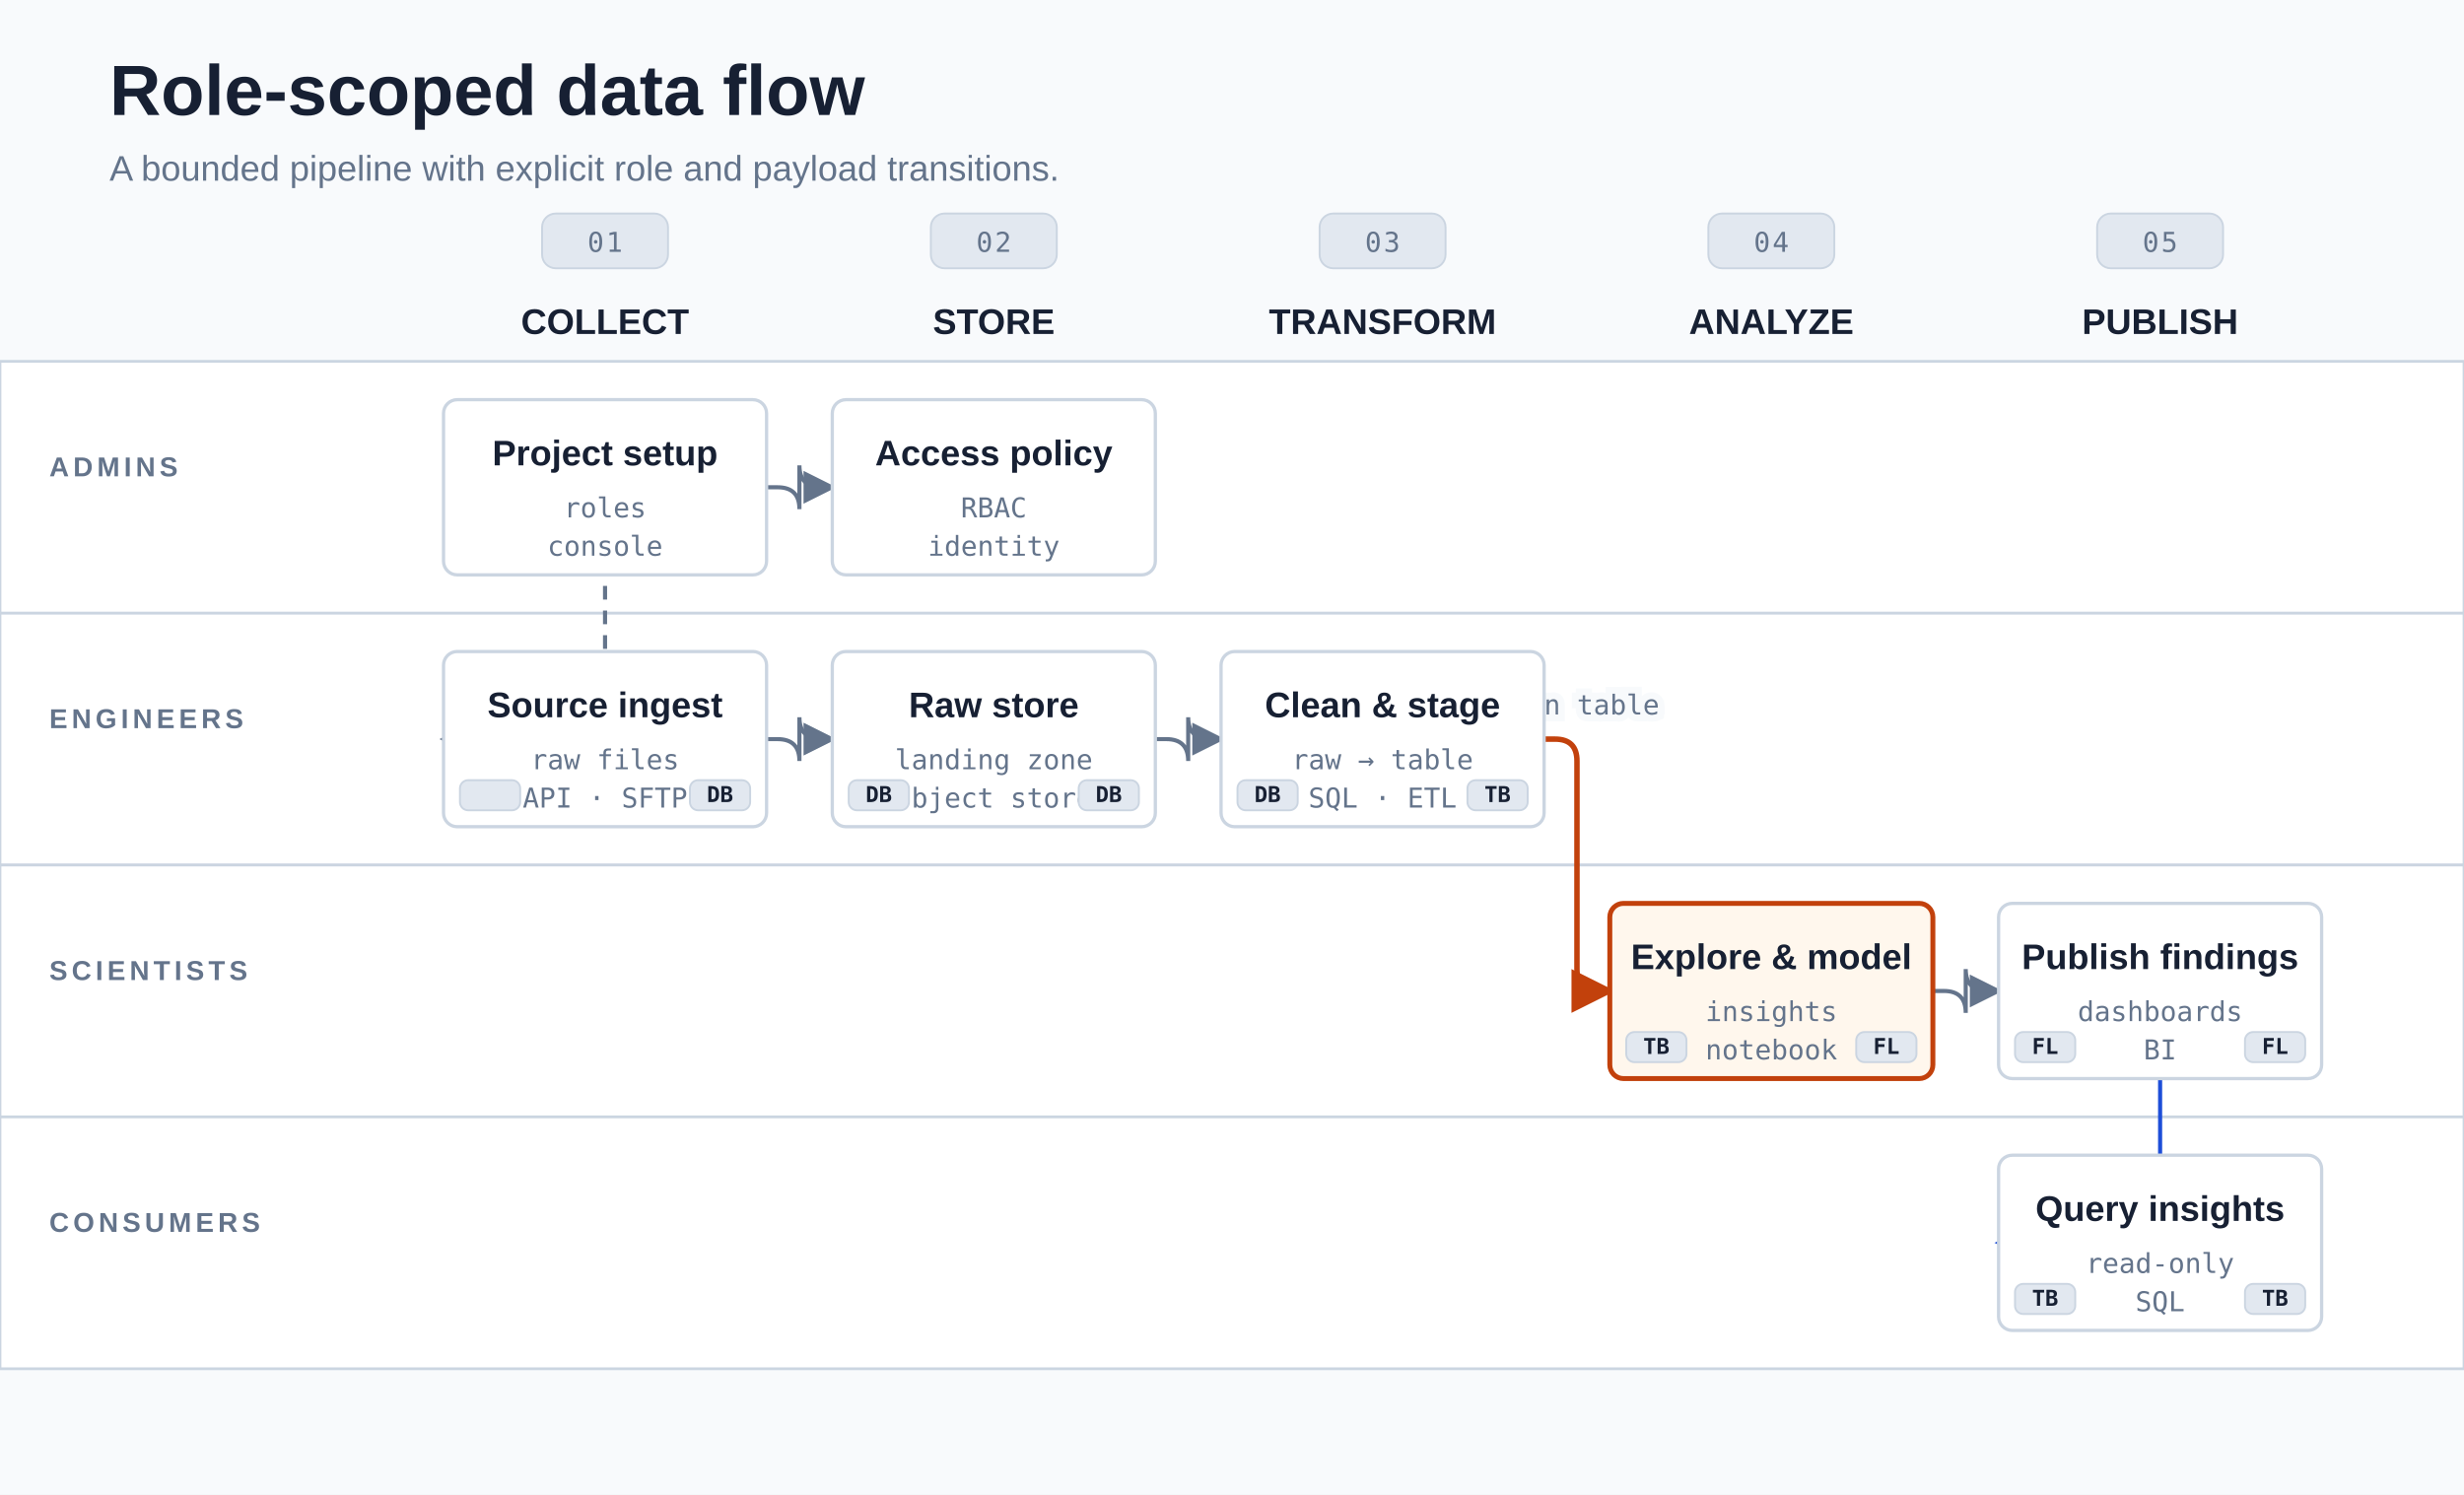
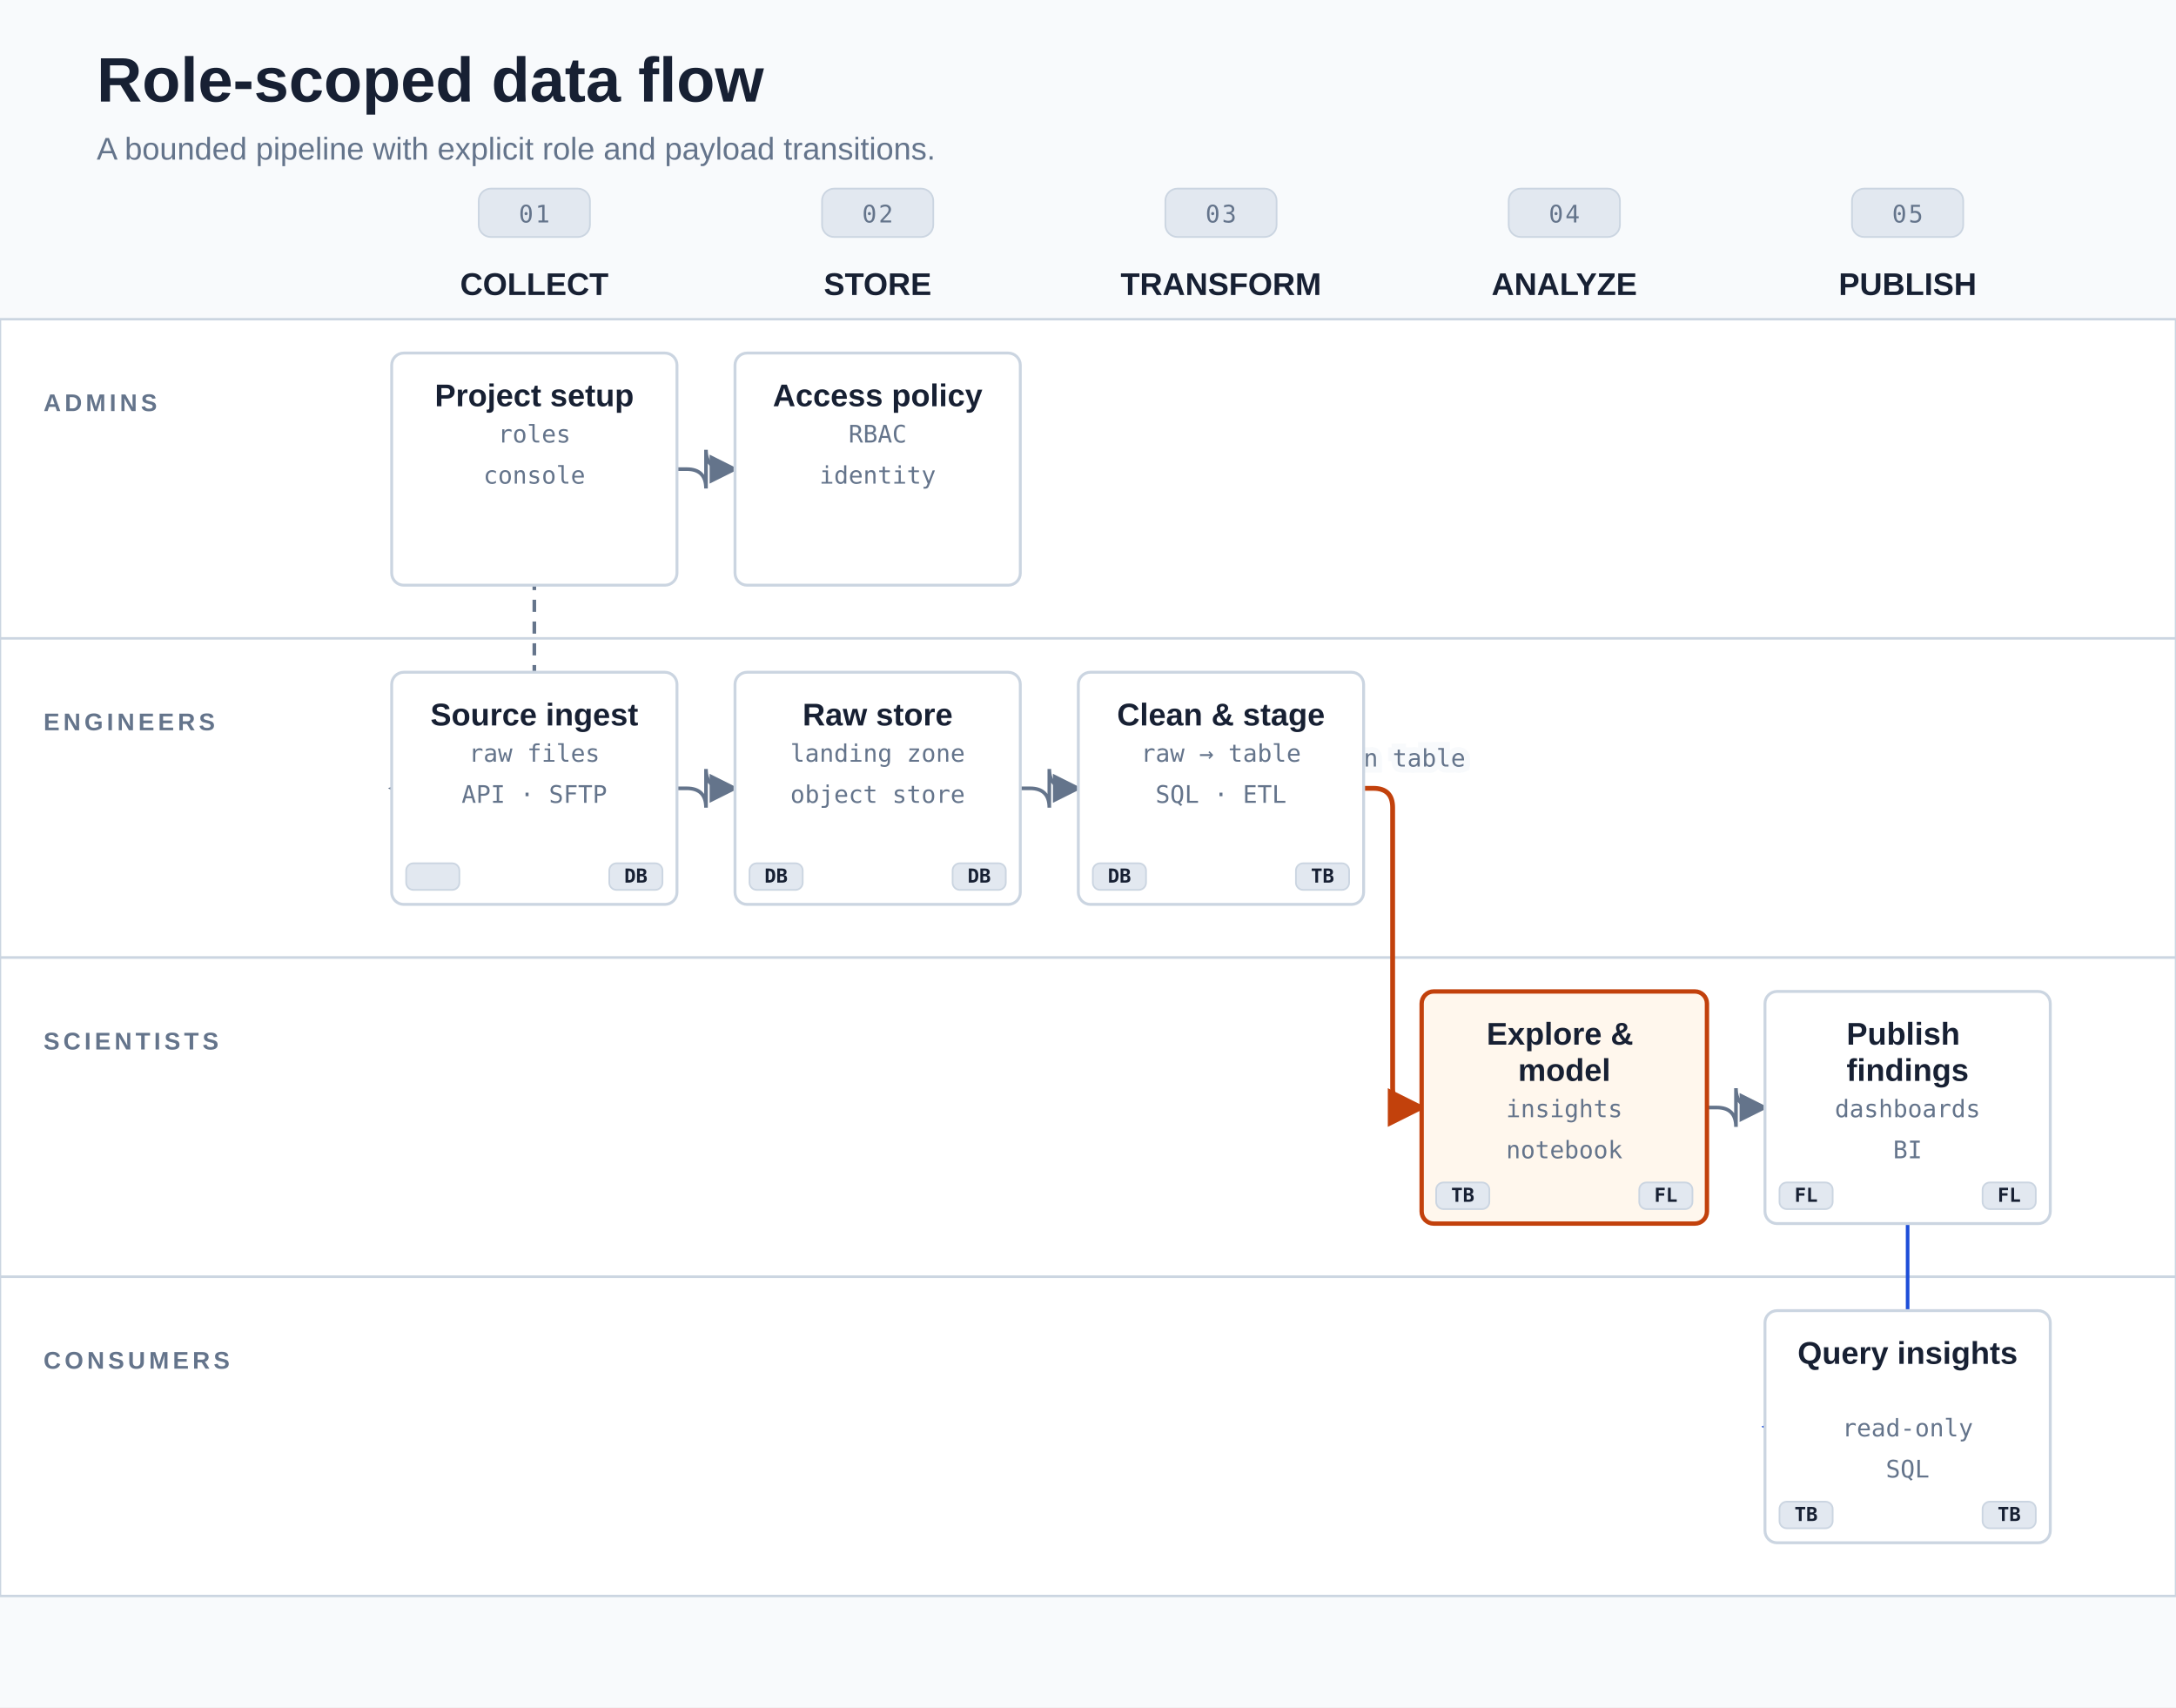
- <svg xmlns="http://www.w3.org/2000/svg" width="900" height="546" viewBox="0 0 900 546" role="img" aria-labelledby="notemd-gallery-data-flow-platform-title notemd-gallery-data-flow-platform-desc" data-notemd-renderer="notemd-reference-layouts@1.0.0">
+ <svg xmlns="http://www.w3.org/2000/svg" width="900" height="706" viewBox="0 0 900 706" role="img" aria-labelledby="notemd-gallery-data-flow-platform-title notemd-gallery-data-flow-platform-desc" data-notemd-renderer="notemd-reference-layouts@1.1.0" data-layout-safety="notemd-layout-safety@1.0.0">
  <style>
        .ref-canvas { fill: #f8fafc; }
        .ref-title { fill: #172033; font: 700 26px "Segoe UI", Arial, sans-serif; }
        .ref-summary { fill: #64748b; font: 13px "Segoe UI", Arial, sans-serif; }
        .ref-zone { fill: #ffffff; stroke: #cbd5e1; stroke-width: 1; }
        .ref-zone-label { fill: #64748b; font: 700 10px "Segoe UI", Arial, sans-serif; letter-spacing: 1.5px; }
        .ref-node { fill: #ffffff; stroke: #cbd5e1; stroke-width: 1.2; }
        .ref-node.focal { fill: #fff7ed; stroke: #c2410c; stroke-width: 1.8; }
        .ref-node.external { stroke-dasharray: 5 4; }
        .ref-node-label { fill: #172033; font: 600 13px "Segoe UI", Arial, sans-serif; }
+         .ref-header-label { fill: #ffffff; font: 600 11px "Segoe UI", Arial, sans-serif; }
        .ref-node-sub { fill: #64748b; font: 10px Consolas, monospace; }
        .ref-edge { fill: none; stroke: #64748b; stroke-width: 1.5; }
        .ref-edge.accent { stroke: #c2410c; stroke-width: 2; marker-end: url(#notemd-reference-arrow-accent); }
        .ref-edge.link { stroke: #1d4ed8; marker-end: url(#notemd-reference-arrow-link); }
        .ref-edge.trigger { stroke-dasharray: 5 4; }
        .ref-edge.dashed { stroke-dasharray: 5 4; }
        .ref-edge-label { fill: #64748b; font: 10px Consolas, monospace; paint-order: stroke; stroke: #f8fafc; stroke-width: 5px; }
        .ref-axis { stroke: #cbd5e1; stroke-width: 1; }
        .ref-axis-label { fill: #64748b; font: 10px Consolas, monospace; }
        .ref-chip { fill: #e2e8f0; stroke: #cbd5e1; stroke-width: .7; }
        .ref-chip-text { fill: #172033; font: 700 8px Consolas, monospace; }
        .ref-focal-fill { fill: #fff7ed; stroke: #c2410c; stroke-width: 1.8; }
        .ref-caption { fill: #64748b; font: 10px Consolas, monospace; letter-spacing: .8px; }
    </style>
  <defs>
    <marker id="notemd-reference-arrow" markerWidth="8" markerHeight="8" refX="7" refY="4" orient="auto">
      <path d="M0 0 L8 4 L0 8 Z" fill="#64748b" />
    </marker>
    <marker id="notemd-reference-arrow-accent" markerWidth="8" markerHeight="8" refX="7" refY="4" orient="auto">
      <path d="M0 0 L8 4 L0 8 Z" fill="#c2410c" />
    </marker>
    <marker id="notemd-reference-arrow-link" markerWidth="8" markerHeight="8" refX="7" refY="4" orient="auto">
      <path d="M0 0 L8 4 L0 8 Z" fill="#1d4ed8" />
    </marker>
  </defs>
-   <rect class="ref-canvas" x="0" y="0" width="900" height="546" />
-   <text class="ref-title" x="40" y="42">Role-scoped data flow</text>
-   <text class="ref-summary" x="40" y="66">A bounded pipeline with explicit role and payload transitions.</text>
+   <rect class="ref-canvas" x="0" y="0" width="900" height="706" />
+   <text x="40" y="42" text-anchor="start" class="ref-title" data-layout-safety="notemd-layout-safety@1.0.0">
+     <tspan x="40" dy="0">Role-scoped data flow</tspan>
+   </text>
+   <text x="40" y="66" text-anchor="start" class="ref-summary" data-layout-safety="notemd-layout-safety@1.0.0">
+     <tspan x="40" dy="0">A bounded pipeline with explicit role and payload transitions.</tspan>
+   </text>
  <g id="reference-step-collect">
    <rect class="ref-chip" x="198" y="78" width="46" height="20" rx="5" />
    <text class="ref-caption" x="221" y="92" text-anchor="middle">01</text>
-     <text class="ref-node-label" x="221" y="122" text-anchor="middle">COLLECT</text>
+     <text x="221" y="122" text-anchor="middle" class="ref-node-label" data-layout-safety="notemd-layout-safety@1.0.0">
+       <tspan x="221" dy="0">COLLECT</tspan>
+     </text>
  </g>
  <g id="reference-step-store">
    <rect class="ref-chip" x="340" y="78" width="46" height="20" rx="5" />
    <text class="ref-caption" x="363" y="92" text-anchor="middle">02</text>
-     <text class="ref-node-label" x="363" y="122" text-anchor="middle">STORE</text>
+     <text x="363" y="122" text-anchor="middle" class="ref-node-label" data-layout-safety="notemd-layout-safety@1.0.0">
+       <tspan x="363" dy="0">STORE</tspan>
+     </text>
  </g>
  <g id="reference-step-transform">
    <rect class="ref-chip" x="482" y="78" width="46" height="20" rx="5" />
    <text class="ref-caption" x="505" y="92" text-anchor="middle">03</text>
-     <text class="ref-node-label" x="505" y="122" text-anchor="middle">TRANSFORM</text>
+     <text x="505" y="122" text-anchor="middle" class="ref-node-label" data-layout-safety="notemd-layout-safety@1.0.0">
+       <tspan x="505" dy="0">TRANSFORM</tspan>
+     </text>
  </g>
  <g id="reference-step-analyze">
    <rect class="ref-chip" x="624" y="78" width="46" height="20" rx="5" />
    <text class="ref-caption" x="647" y="92" text-anchor="middle">04</text>
-     <text class="ref-node-label" x="647" y="122" text-anchor="middle">ANALYZE</text>
+     <text x="647" y="122" text-anchor="middle" class="ref-node-label" data-layout-safety="notemd-layout-safety@1.0.0">
+       <tspan x="647" dy="0">ANALYZE</tspan>
+     </text>
  </g>
  <g id="reference-step-publish">
    <rect class="ref-chip" x="766" y="78" width="46" height="20" rx="5" />
    <text class="ref-caption" x="789" y="92" text-anchor="middle">05</text>
-     <text class="ref-node-label" x="789" y="122" text-anchor="middle">PUBLISH</text>
+     <text x="789" y="122" text-anchor="middle" class="ref-node-label" data-layout-safety="notemd-layout-safety@1.0.0">
+       <tspan x="789" dy="0">PUBLISH</tspan>
+     </text>
  </g>
  <g id="reference-lane-admin">
-     <rect class="ref-zone" x="0" y="132" width="900" height="92" rx="0" />
-     <text class="ref-zone-label" x="18" y="174">ADMINS</text>
+     <rect class="ref-zone" x="0" y="132" width="900" height="132" rx="0" />
+     <text class="ref-zone-label" x="18" y="170">ADMINS</text>
  </g>
  <g id="reference-lane-engineer">
-     <rect class="ref-zone" x="0" y="224" width="900" height="92" rx="0" />
-     <text class="ref-zone-label" x="18" y="266">ENGINEERS</text>
+     <rect class="ref-zone" x="0" y="264" width="900" height="132" rx="0" />
+     <text class="ref-zone-label" x="18" y="302">ENGINEERS</text>
  </g>
  <g id="reference-lane-scientist">
-     <rect class="ref-zone" x="0" y="316" width="900" height="92" rx="0" />
-     <text class="ref-zone-label" x="18" y="358">SCIENTISTS</text>
+     <rect class="ref-zone" x="0" y="396" width="900" height="132" rx="0" />
+     <text class="ref-zone-label" x="18" y="434">SCIENTISTS</text>
  </g>
  <g id="reference-lane-consumer">
-     <rect class="ref-zone" x="0" y="408" width="900" height="92" rx="0" />
-     <text class="ref-zone-label" x="18" y="450">CONSUMERS</text>
+     <rect class="ref-zone" x="0" y="528" width="900" height="132" rx="0" />
+     <text class="ref-zone-label" x="18" y="566">CONSUMERS</text>
  </g>
  <g id="reference-lane-edge-0">
-     <path class="ref-edge " marker-end="url(#notemd-reference-arrow)" d="M 280 178 H 284 Q 292 178 292 186 V 170 Q 292 178 300 178 H 304" />
+     <path class="ref-edge " marker-end="url(#notemd-reference-arrow)" d="M 280 194 H 284 Q 292 194 292 202 V 186 Q 292 194 300 194 H 304" />
  </g>
  <g id="reference-lane-edge-1">
-     <path class="ref-edge trigger dashed" marker-end="url(#notemd-reference-arrow)" d="M 280 178 H 213 Q 221 178 221 186 V 262 Q 221 270 229 270 H 162" />
+     <path class="ref-edge trigger dashed" marker-end="url(#notemd-reference-arrow)" d="M 280 194 H 213 Q 221 194 221 202 V 318 Q 221 326 229 326 H 162" />
  </g>
  <g id="reference-lane-edge-2">
-     <path class="ref-edge " marker-end="url(#notemd-reference-arrow)" d="M 280 270 H 284 Q 292 270 292 278 V 262 Q 292 270 300 270 H 304" />
+     <path class="ref-edge " marker-end="url(#notemd-reference-arrow)" d="M 280 326 H 284 Q 292 326 292 334 V 318 Q 292 326 300 326 H 304" />
  </g>
  <g id="reference-lane-edge-3">
-     <path class="ref-edge " marker-end="url(#notemd-reference-arrow)" d="M 422 270 H 426 Q 434 270 434 278 V 262 Q 434 270 442 270 H 446" />
+     <path class="ref-edge " marker-end="url(#notemd-reference-arrow)" d="M 422 326 H 426 Q 434 326 434 334 V 318 Q 434 326 442 326 H 446" />
  </g>
  <g id="reference-lane-edge-4">
-     <path class="ref-edge accent" marker-end="url(#notemd-reference-arrow-accent)" d="M 564 270 H 568 Q 576 270 576 278 V 354 Q 576 362 584 362 H 588" />
-     <text class="ref-edge-label" x="576" y="261" text-anchor="middle">anon table</text>
+     <path class="ref-edge accent" marker-end="url(#notemd-reference-arrow-accent)" d="M 564 326 H 568 Q 576 326 576 334 V 450 Q 576 458 584 458 H 588" />
+     <text class="ref-edge-label" x="576" y="317" text-anchor="middle">anon table</text>
  </g>
  <g id="reference-lane-edge-5">
-     <path class="ref-edge " marker-end="url(#notemd-reference-arrow)" d="M 706 362 H 710 Q 718 362 718 370 V 354 Q 718 362 726 362 H 730" />
+     <path class="ref-edge " marker-end="url(#notemd-reference-arrow)" d="M 706 458 H 710 Q 718 458 718 466 V 450 Q 718 458 726 458 H 730" />
  </g>
  <g id="reference-lane-edge-6">
-     <path class="ref-edge link" marker-end="url(#notemd-reference-arrow-link)" d="M 848 362 H 781 Q 789 362 789 370 V 446 Q 789 454 797 454 H 730" />
+     <path class="ref-edge link" marker-end="url(#notemd-reference-arrow-link)" d="M 848 458 H 781 Q 789 458 789 466 V 582 Q 789 590 797 590 H 730" />
  </g>
  <g id="reference-cell-admin-collect">
-     <rect class="ref-node" x="162" y="146" width="118" height="64" rx="5" />
-     <text x="221" y="170" text-anchor="middle" class="ref-node-label">
+     <rect class="ref-node" x="162" y="146" width="118" height="96" rx="5" />
+     <text x="221" y="168" text-anchor="middle" class="ref-node-label" data-layout-safety="notemd-layout-safety@1.0.0">
      <tspan x="221" dy="0">Project setup</tspan>
    </text>
-     <text x="221" y="189" text-anchor="middle" class="ref-node-sub">
+     <text x="221" y="183" text-anchor="middle" class="ref-node-sub" data-layout-safety="notemd-layout-safety@1.0.0">
      <tspan x="221" dy="0">roles</tspan>
    </text>
-     <text x="221" y="203" text-anchor="middle" class="ref-node-sub">
+     <text x="221" y="200" text-anchor="middle" class="ref-node-sub" data-layout-safety="notemd-layout-safety@1.0.0">
      <tspan x="221" dy="0">console</tspan>
    </text>
  </g>
  <g id="reference-cell-admin-store">
-     <rect class="ref-node" x="304" y="146" width="118" height="64" rx="5" />
-     <text x="363" y="170" text-anchor="middle" class="ref-node-label">
+     <rect class="ref-node" x="304" y="146" width="118" height="96" rx="5" />
+     <text x="363" y="168" text-anchor="middle" class="ref-node-label" data-layout-safety="notemd-layout-safety@1.0.0">
      <tspan x="363" dy="0">Access policy</tspan>
    </text>
-     <text x="363" y="189" text-anchor="middle" class="ref-node-sub">
+     <text x="363" y="183" text-anchor="middle" class="ref-node-sub" data-layout-safety="notemd-layout-safety@1.0.0">
      <tspan x="363" dy="0">RBAC</tspan>
    </text>
-     <text x="363" y="203" text-anchor="middle" class="ref-node-sub">
+     <text x="363" y="200" text-anchor="middle" class="ref-node-sub" data-layout-safety="notemd-layout-safety@1.0.0">
      <tspan x="363" dy="0">identity</tspan>
    </text>
  </g>
  <g id="reference-cell-engineer-collect">
-     <rect class="ref-node" x="162" y="238" width="118" height="64" rx="5" />
-     <text x="221" y="262" text-anchor="middle" class="ref-node-label">
+     <rect class="ref-node" x="162" y="278" width="118" height="96" rx="5" />
+     <text x="221" y="300" text-anchor="middle" class="ref-node-label" data-layout-safety="notemd-layout-safety@1.0.0">
      <tspan x="221" dy="0">Source ingest</tspan>
    </text>
-     <text x="221" y="281" text-anchor="middle" class="ref-node-sub">
+     <text x="221" y="315" text-anchor="middle" class="ref-node-sub" data-layout-safety="notemd-layout-safety@1.0.0">
      <tspan x="221" dy="0">raw files</tspan>
    </text>
-     <text x="221" y="295" text-anchor="middle" class="ref-node-sub">
+     <text x="221" y="332" text-anchor="middle" class="ref-node-sub" data-layout-safety="notemd-layout-safety@1.0.0">
      <tspan x="221" dy="0">API · SFTP</tspan>
    </text>
-     <rect class="ref-chip" x="168" y="285" width="22" height="11" rx="3" />
-     <text class="ref-chip-text" x="179" y="293" text-anchor="middle" />
-     <rect class="ref-chip" x="252" y="285" width="22" height="11" rx="3" />
-     <text class="ref-chip-text" x="263" y="293" text-anchor="middle">DB</text>
+     <rect class="ref-chip" x="168" y="357" width="22" height="11" rx="3" />
+     <text class="ref-chip-text" x="179" y="365" text-anchor="middle" />
+     <rect class="ref-chip" x="252" y="357" width="22" height="11" rx="3" />
+     <text class="ref-chip-text" x="263" y="365" text-anchor="middle">DB</text>
  </g>
  <g id="reference-cell-engineer-store">
-     <rect class="ref-node" x="304" y="238" width="118" height="64" rx="5" />
-     <text x="363" y="262" text-anchor="middle" class="ref-node-label">
+     <rect class="ref-node" x="304" y="278" width="118" height="96" rx="5" />
+     <text x="363" y="300" text-anchor="middle" class="ref-node-label" data-layout-safety="notemd-layout-safety@1.0.0">
      <tspan x="363" dy="0">Raw store</tspan>
    </text>
-     <text x="363" y="281" text-anchor="middle" class="ref-node-sub">
+     <text x="363" y="315" text-anchor="middle" class="ref-node-sub" data-layout-safety="notemd-layout-safety@1.0.0">
      <tspan x="363" dy="0">landing zone</tspan>
    </text>
-     <text x="363" y="295" text-anchor="middle" class="ref-node-sub">
+     <text x="363" y="332" text-anchor="middle" class="ref-node-sub" data-layout-safety="notemd-layout-safety@1.0.0">
      <tspan x="363" dy="0">object store</tspan>
    </text>
-     <rect class="ref-chip" x="310" y="285" width="22" height="11" rx="3" />
-     <text class="ref-chip-text" x="321" y="293" text-anchor="middle">DB</text>
-     <rect class="ref-chip" x="394" y="285" width="22" height="11" rx="3" />
-     <text class="ref-chip-text" x="405" y="293" text-anchor="middle">DB</text>
+     <rect class="ref-chip" x="310" y="357" width="22" height="11" rx="3" />
+     <text class="ref-chip-text" x="321" y="365" text-anchor="middle">DB</text>
+     <rect class="ref-chip" x="394" y="357" width="22" height="11" rx="3" />
+     <text class="ref-chip-text" x="405" y="365" text-anchor="middle">DB</text>
  </g>
  <g id="reference-cell-engineer-transform">
-     <rect class="ref-node" x="446" y="238" width="118" height="64" rx="5" />
-     <text x="505" y="262" text-anchor="middle" class="ref-node-label">
+     <rect class="ref-node" x="446" y="278" width="118" height="96" rx="5" />
+     <text x="505" y="300" text-anchor="middle" class="ref-node-label" data-layout-safety="notemd-layout-safety@1.0.0">
      <tspan x="505" dy="0">Clean &amp; stage</tspan>
    </text>
-     <text x="505" y="281" text-anchor="middle" class="ref-node-sub">
+     <text x="505" y="315" text-anchor="middle" class="ref-node-sub" data-layout-safety="notemd-layout-safety@1.0.0">
      <tspan x="505" dy="0">raw → table</tspan>
    </text>
-     <text x="505" y="295" text-anchor="middle" class="ref-node-sub">
+     <text x="505" y="332" text-anchor="middle" class="ref-node-sub" data-layout-safety="notemd-layout-safety@1.0.0">
      <tspan x="505" dy="0">SQL · ETL</tspan>
    </text>
-     <rect class="ref-chip" x="452" y="285" width="22" height="11" rx="3" />
-     <text class="ref-chip-text" x="463" y="293" text-anchor="middle">DB</text>
-     <rect class="ref-chip" x="536" y="285" width="22" height="11" rx="3" />
-     <text class="ref-chip-text" x="547" y="293" text-anchor="middle">TB</text>
+     <rect class="ref-chip" x="452" y="357" width="22" height="11" rx="3" />
+     <text class="ref-chip-text" x="463" y="365" text-anchor="middle">DB</text>
+     <rect class="ref-chip" x="536" y="357" width="22" height="11" rx="3" />
+     <text class="ref-chip-text" x="547" y="365" text-anchor="middle">TB</text>
  </g>
  <g id="reference-cell-scientist-analyze">
-     <rect class="ref-node focal" x="588" y="330" width="118" height="64" rx="5" />
-     <text x="647" y="354" text-anchor="middle" class="ref-node-label">
-       <tspan x="647" dy="0">Explore &amp; model</tspan>
-     </text>
-     <text x="647" y="373" text-anchor="middle" class="ref-node-sub">
+     <rect class="ref-node focal" x="588" y="410" width="118" height="96" rx="5" />
+     <text x="647" y="432" text-anchor="middle" class="ref-node-label" data-layout-safety="notemd-layout-safety@1.0.0">
+       <tspan x="647" dy="0">Explore &amp;</tspan>
+       <tspan x="647" dy="15">model</tspan>
+     </text>
+     <text x="647" y="462" text-anchor="middle" class="ref-node-sub" data-layout-safety="notemd-layout-safety@1.0.0">
      <tspan x="647" dy="0">insights</tspan>
    </text>
-     <text x="647" y="387" text-anchor="middle" class="ref-node-sub">
+     <text x="647" y="479" text-anchor="middle" class="ref-node-sub" data-layout-safety="notemd-layout-safety@1.0.0">
      <tspan x="647" dy="0">notebook</tspan>
    </text>
-     <rect class="ref-chip" x="594" y="377" width="22" height="11" rx="3" />
-     <text class="ref-chip-text" x="605" y="385" text-anchor="middle">TB</text>
-     <rect class="ref-chip" x="678" y="377" width="22" height="11" rx="3" />
-     <text class="ref-chip-text" x="689" y="385" text-anchor="middle">FL</text>
+     <rect class="ref-chip" x="594" y="489" width="22" height="11" rx="3" />
+     <text class="ref-chip-text" x="605" y="497" text-anchor="middle">TB</text>
+     <rect class="ref-chip" x="678" y="489" width="22" height="11" rx="3" />
+     <text class="ref-chip-text" x="689" y="497" text-anchor="middle">FL</text>
  </g>
  <g id="reference-cell-scientist-publish">
-     <rect class="ref-node" x="730" y="330" width="118" height="64" rx="5" />
-     <text x="789" y="354" text-anchor="middle" class="ref-node-label">
-       <tspan x="789" dy="0">Publish findings</tspan>
-     </text>
-     <text x="789" y="373" text-anchor="middle" class="ref-node-sub">
+     <rect class="ref-node" x="730" y="410" width="118" height="96" rx="5" />
+     <text x="789" y="432" text-anchor="middle" class="ref-node-label" data-layout-safety="notemd-layout-safety@1.0.0">
+       <tspan x="789" dy="0">Publish</tspan>
+       <tspan x="789" dy="15">findings</tspan>
+     </text>
+     <text x="789" y="462" text-anchor="middle" class="ref-node-sub" data-layout-safety="notemd-layout-safety@1.0.0">
      <tspan x="789" dy="0">dashboards</tspan>
    </text>
-     <text x="789" y="387" text-anchor="middle" class="ref-node-sub">
+     <text x="789" y="479" text-anchor="middle" class="ref-node-sub" data-layout-safety="notemd-layout-safety@1.0.0">
      <tspan x="789" dy="0">BI</tspan>
    </text>
-     <rect class="ref-chip" x="736" y="377" width="22" height="11" rx="3" />
-     <text class="ref-chip-text" x="747" y="385" text-anchor="middle">FL</text>
-     <rect class="ref-chip" x="820" y="377" width="22" height="11" rx="3" />
-     <text class="ref-chip-text" x="831" y="385" text-anchor="middle">FL</text>
+     <rect class="ref-chip" x="736" y="489" width="22" height="11" rx="3" />
+     <text class="ref-chip-text" x="747" y="497" text-anchor="middle">FL</text>
+     <rect class="ref-chip" x="820" y="489" width="22" height="11" rx="3" />
+     <text class="ref-chip-text" x="831" y="497" text-anchor="middle">FL</text>
  </g>
  <g id="reference-cell-consumer-publish">
-     <rect class="ref-node" x="730" y="422" width="118" height="64" rx="5" />
-     <text x="789" y="446" text-anchor="middle" class="ref-node-label">
+     <rect class="ref-node" x="730" y="542" width="118" height="96" rx="5" />
+     <text x="789" y="564" text-anchor="middle" class="ref-node-label" data-layout-safety="notemd-layout-safety@1.0.0">
      <tspan x="789" dy="0">Query insights</tspan>
    </text>
-     <text x="789" y="465" text-anchor="middle" class="ref-node-sub">
+     <text x="789" y="594" text-anchor="middle" class="ref-node-sub" data-layout-safety="notemd-layout-safety@1.0.0">
      <tspan x="789" dy="0">read-only</tspan>
    </text>
-     <text x="789" y="479" text-anchor="middle" class="ref-node-sub">
+     <text x="789" y="611" text-anchor="middle" class="ref-node-sub" data-layout-safety="notemd-layout-safety@1.0.0">
      <tspan x="789" dy="0">SQL</tspan>
    </text>
-     <rect class="ref-chip" x="736" y="469" width="22" height="11" rx="3" />
-     <text class="ref-chip-text" x="747" y="477" text-anchor="middle">TB</text>
-     <rect class="ref-chip" x="820" y="469" width="22" height="11" rx="3" />
-     <text class="ref-chip-text" x="831" y="477" text-anchor="middle">TB</text>
+     <rect class="ref-chip" x="736" y="621" width="22" height="11" rx="3" />
+     <text class="ref-chip-text" x="747" y="629" text-anchor="middle">TB</text>
+     <rect class="ref-chip" x="820" y="621" width="22" height="11" rx="3" />
+     <text class="ref-chip-text" x="831" y="629" text-anchor="middle">TB</text>
  </g>
</svg>
